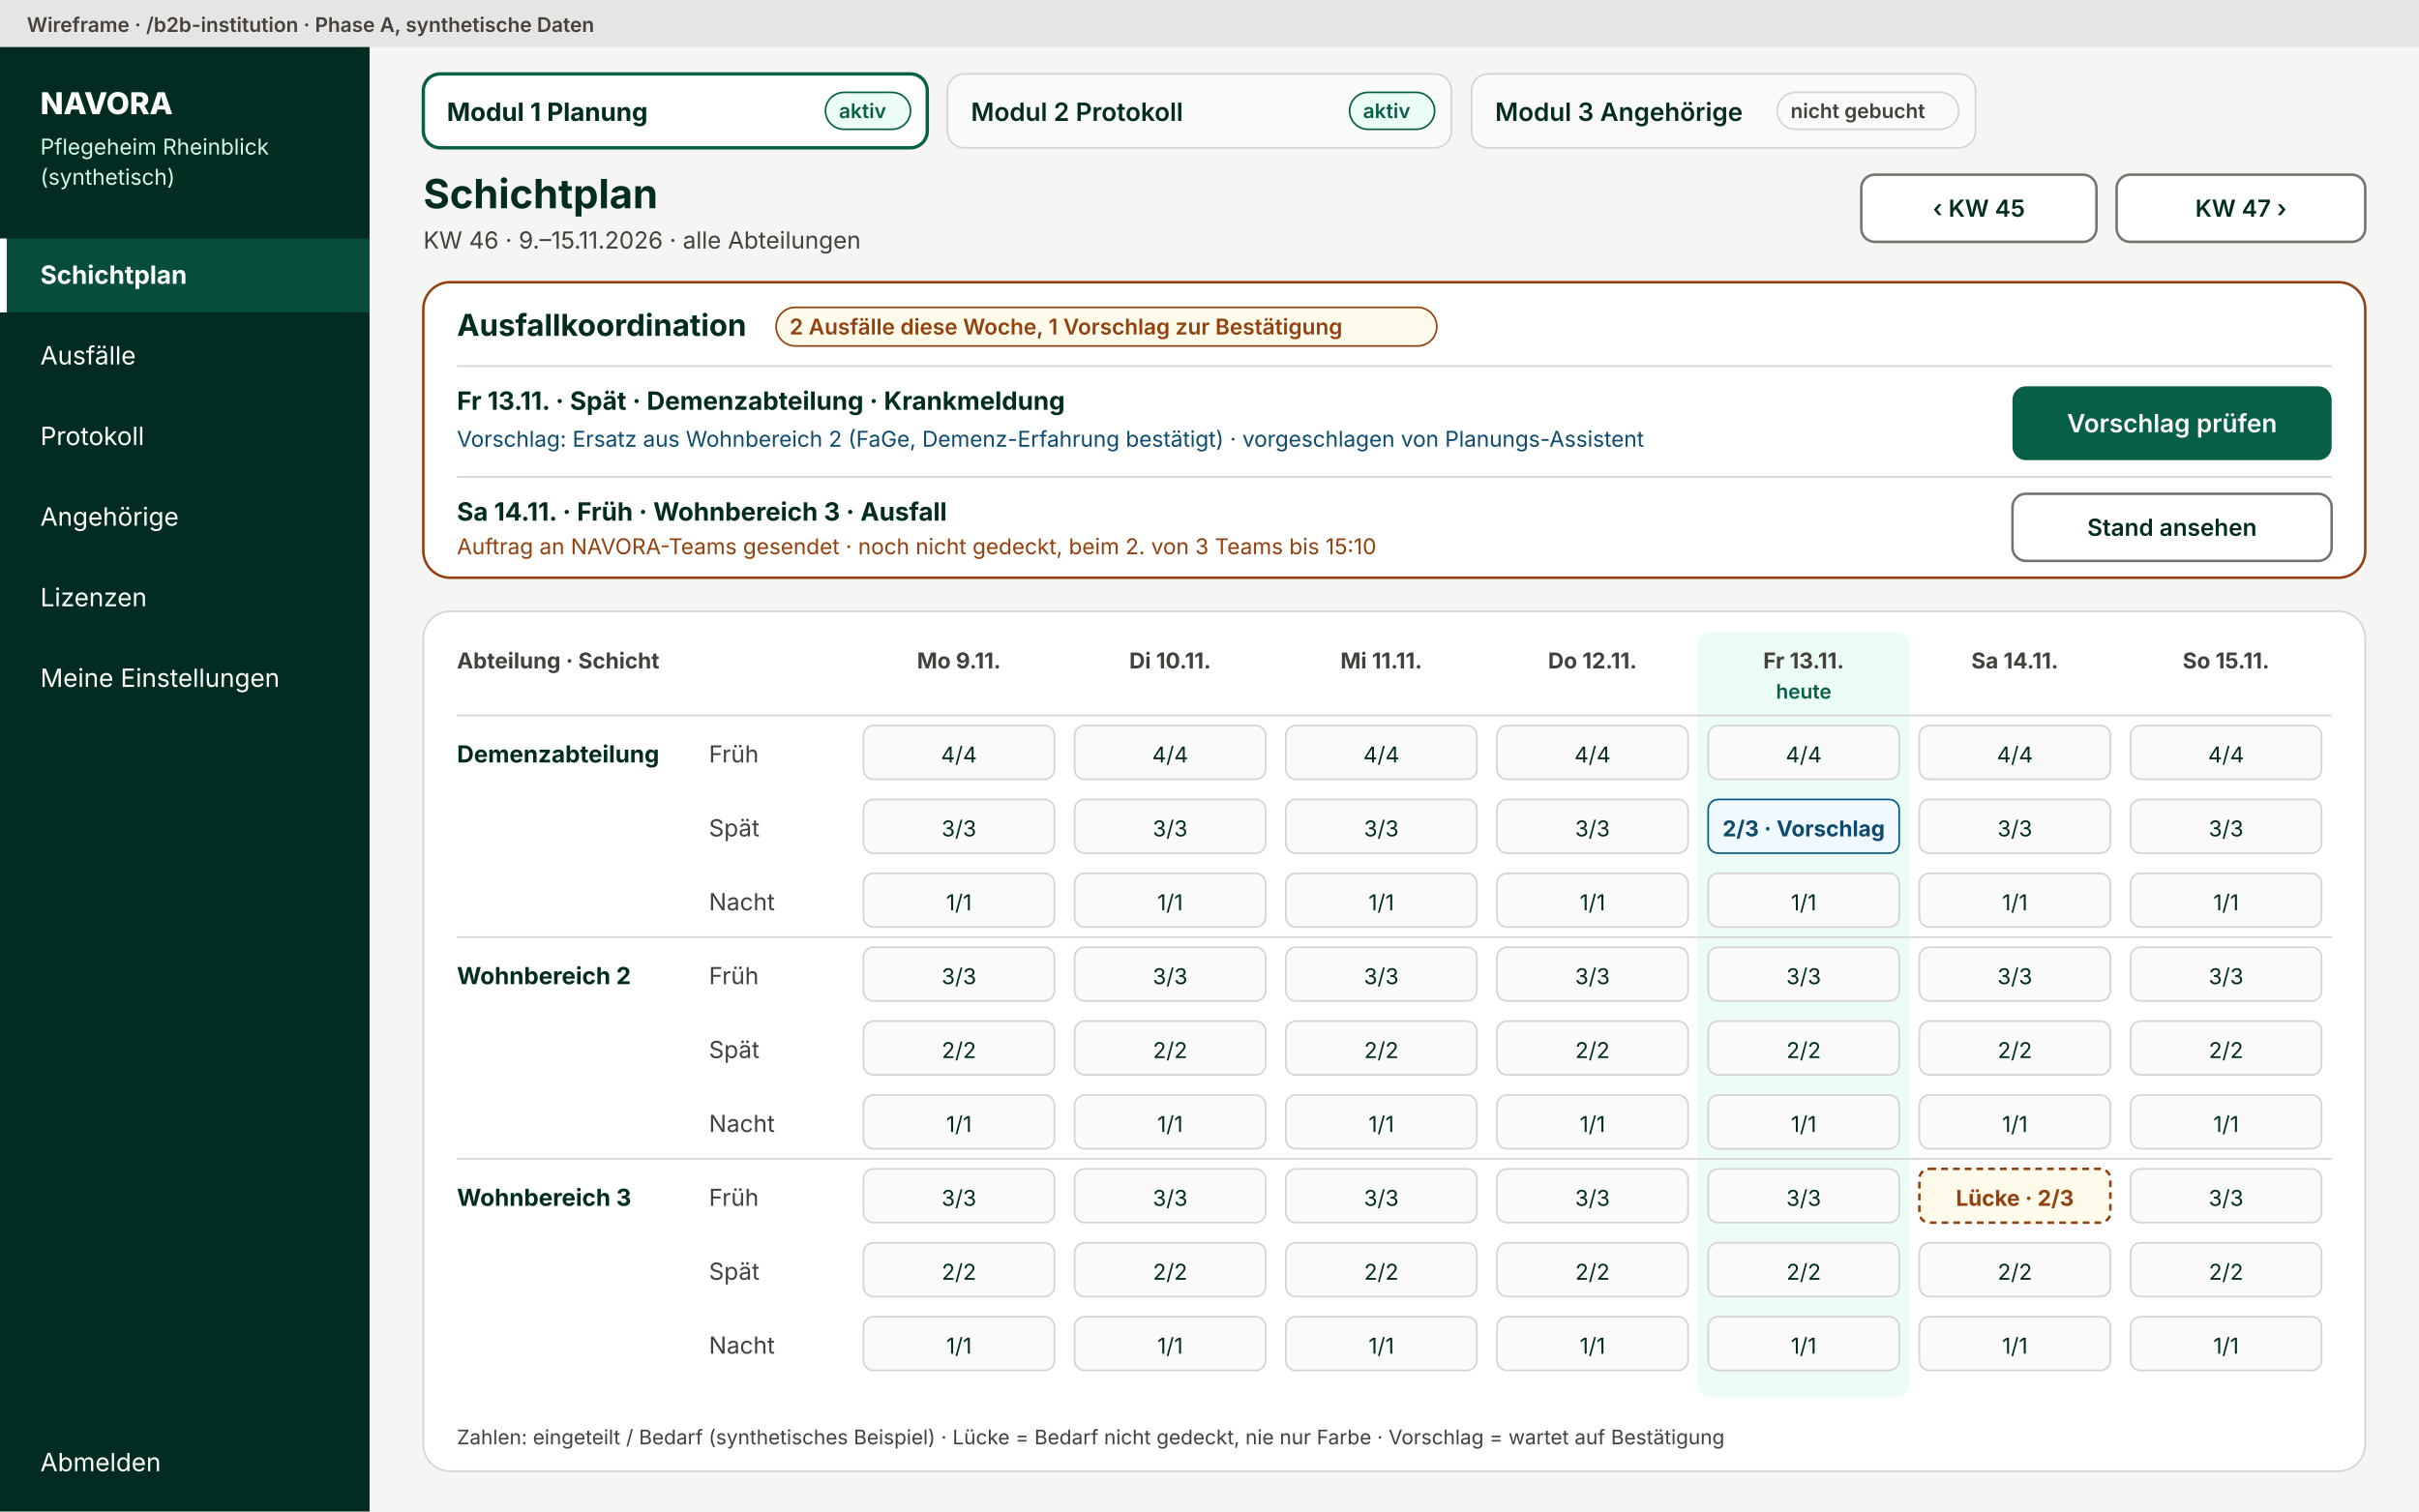
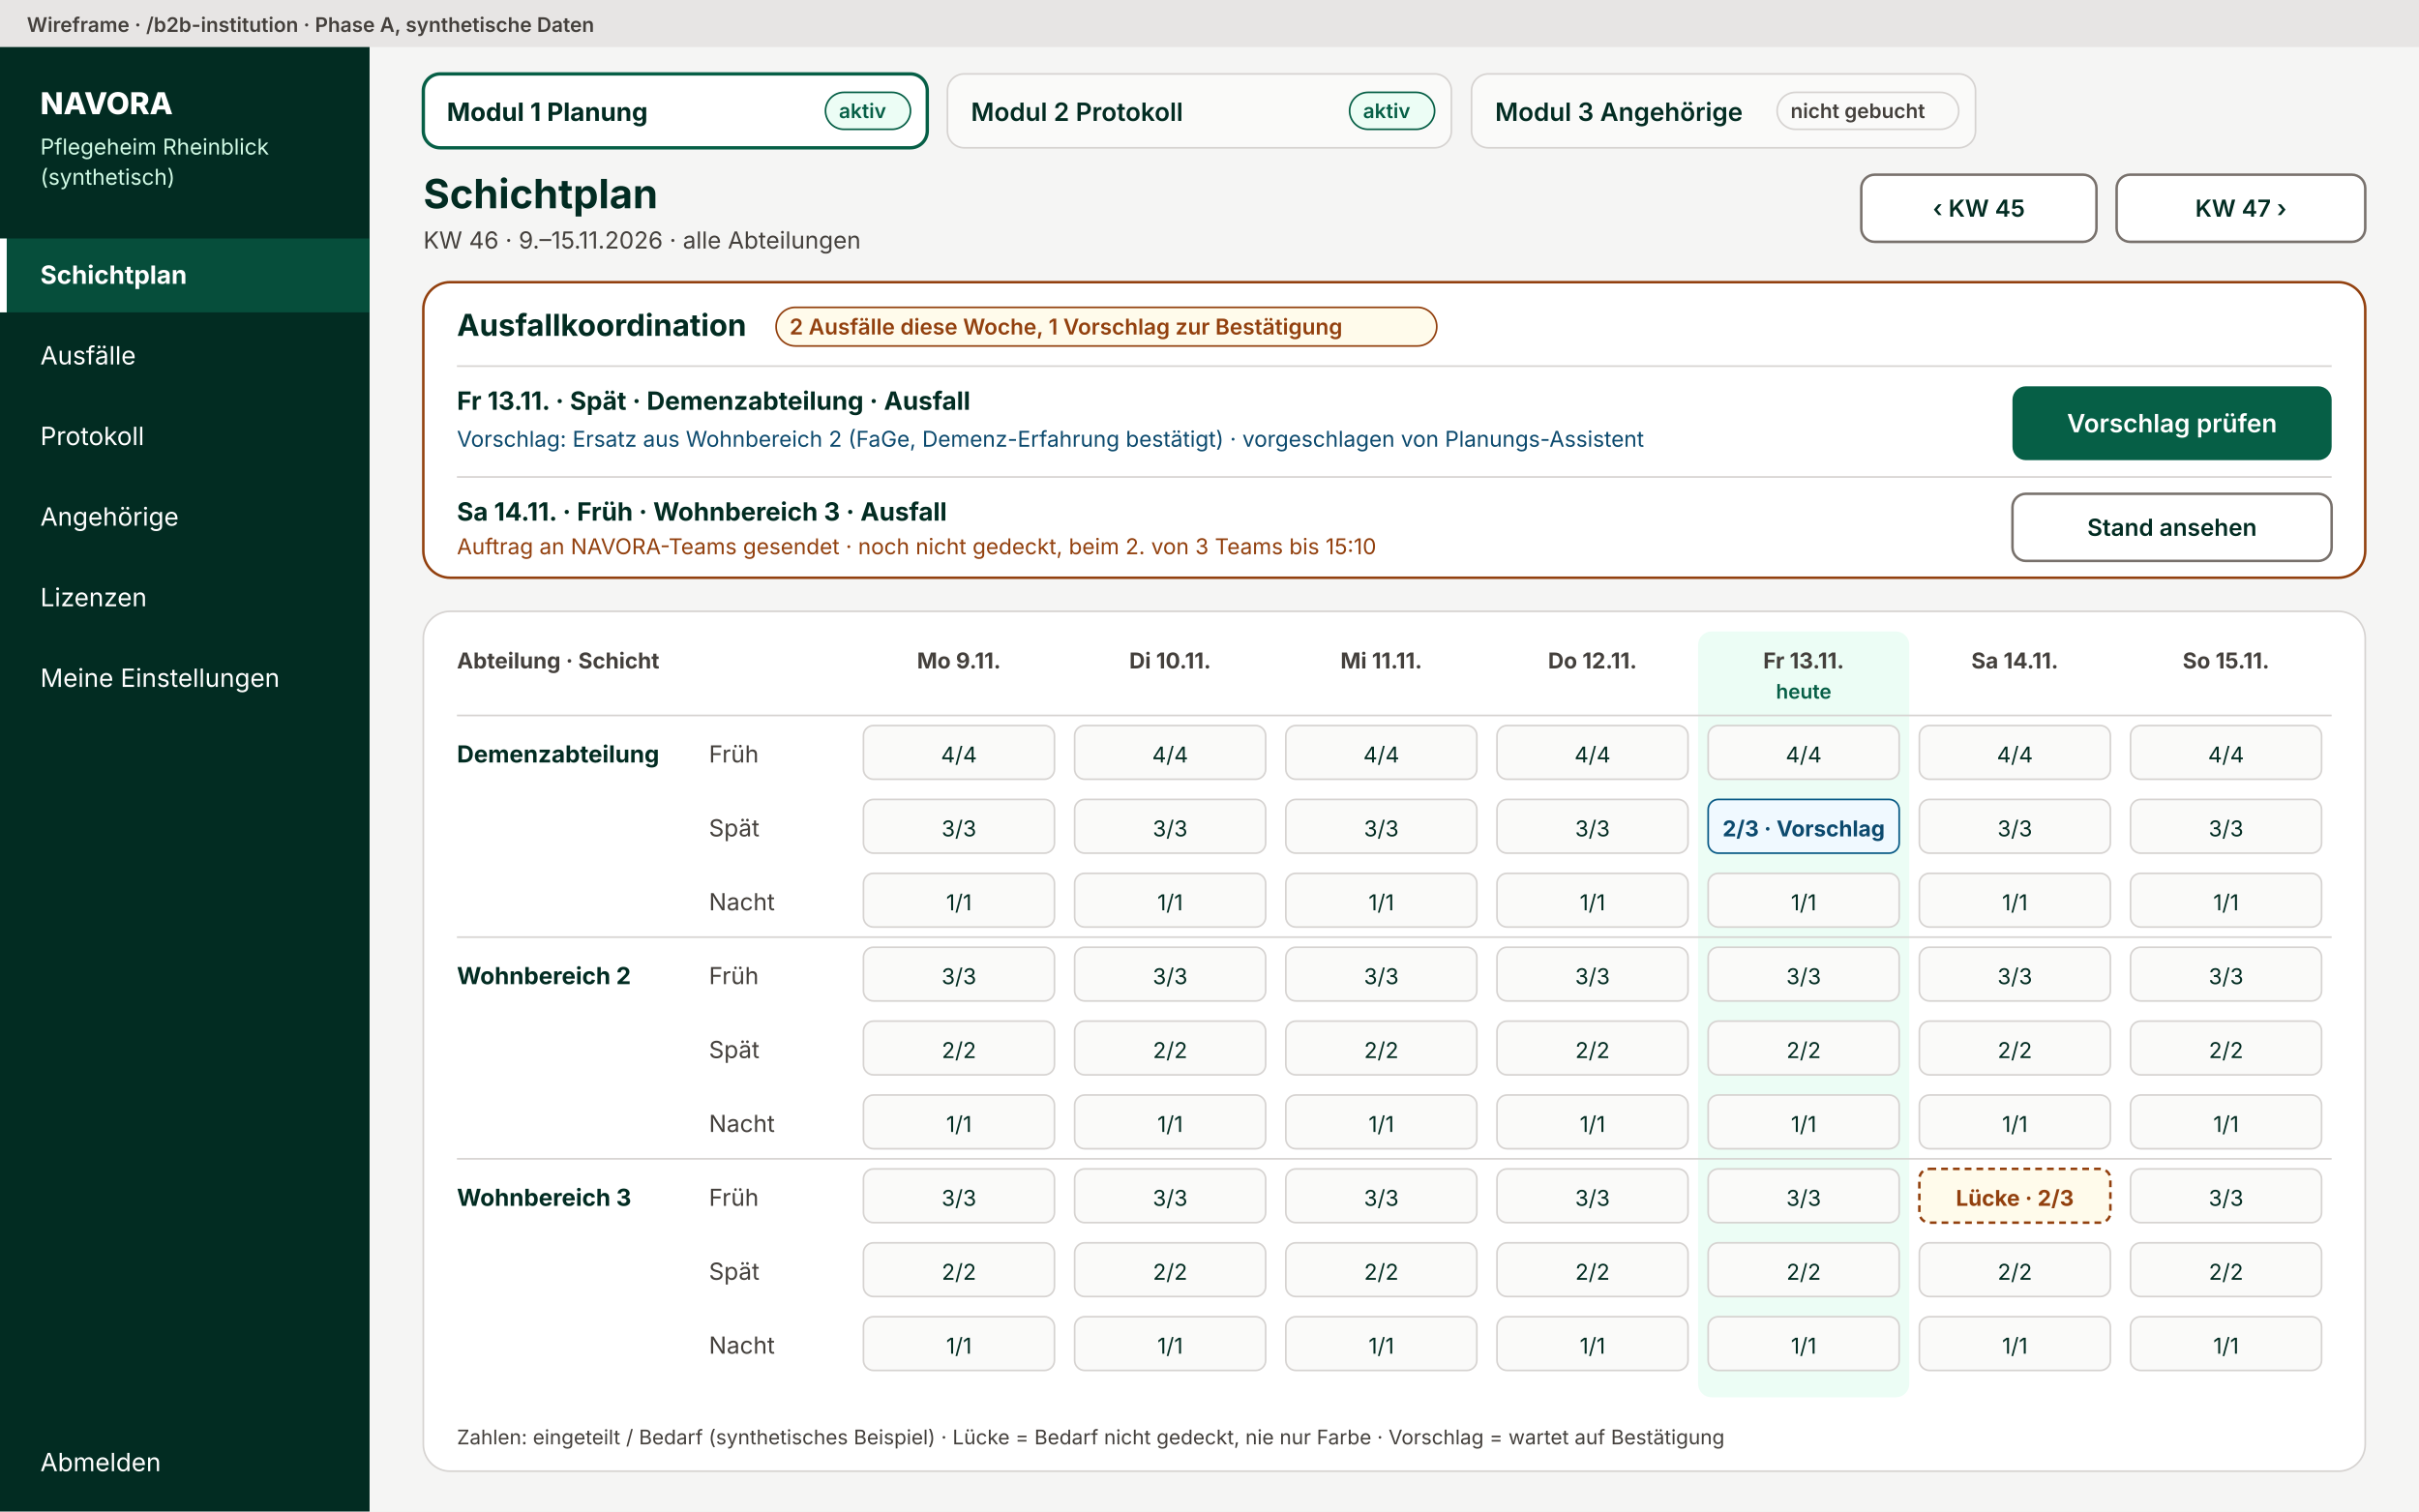
<svg xmlns="http://www.w3.org/2000/svg" width="1440" height="900" viewBox="0 0 1440 900" font-family="Inter, Arial, sans-serif" role="img" aria-label="Wireframe B2B-Heimsuite /b2b-institution">
  <rect x="0" y="0" width="1440" height="900" rx="0" fill="#f5f5f4" />
  <rect x="0" y="0" width="1440" height="28" rx="0" fill="#e7e5e4" />
  <text x="16" y="19" font-size="12" font-weight="600" fill="#44403c" text-anchor="start">Wireframe · /b2b-institution · Phase A, synthetische Daten</text>
  <rect x="0" y="28" width="220" height="872" rx="0" fill="#022c22" />
  <text x="24" y="68" font-size="18" font-weight="800" fill="#ffffff" text-anchor="start">NAVORA</text>
  <text x="24" y="92" font-size="13" font-weight="400" fill="#d1fae5" text-anchor="start">Pflegeheim Rheinblick</text>
  <text x="24" y="110" font-size="13" font-weight="400" fill="#d1fae5" text-anchor="start">(synthetisch)</text>
  <rect x="0" y="142" width="220" height="44" rx="0" fill="#064e3b" />
  <rect x="0" y="142" width="4" height="44" rx="0" fill="#ffffff" />
  <text x="24" y="169" font-size="15" font-weight="700" fill="#ffffff" text-anchor="start">Schichtplan</text>
  <text x="24" y="217" font-size="15" font-weight="400" fill="#ffffff" text-anchor="start">Ausfälle</text>
  <text x="24" y="265" font-size="15" font-weight="400" fill="#ffffff" text-anchor="start">Protokoll</text>
  <text x="24" y="313" font-size="15" font-weight="400" fill="#ffffff" text-anchor="start">Angehörige</text>
  <text x="24" y="361" font-size="15" font-weight="400" fill="#ffffff" text-anchor="start">Lizenzen</text>
  <text x="24" y="409" font-size="15" font-weight="400" fill="#ffffff" text-anchor="start">Meine Einstellungen</text>
  <text x="24" y="876" font-size="15" font-weight="400" fill="#ffffff" text-anchor="start">Abmelden</text>
  <rect x="252" y="44" width="300" height="44" rx="10" fill="#ffffff" stroke="#065f46" stroke-width="2" />
  <text x="266" y="72" font-size="15" font-weight="700" fill="#022c22" text-anchor="start">Modul 1 Planung</text>
  <rect x="491.402" y="55" width="50.598" height="22" rx="11.0" fill="#ecfdf5" stroke="#065f46" stroke-width="1" />
  <text x="499.402" y="70.32" font-size="12" font-weight="600" fill="#065f46" text-anchor="start">aktiv</text>
  <rect x="564" y="44" width="300" height="44" rx="10" fill="#fafaf9" stroke="#d6d3d1" stroke-width="1" />
  <text x="578" y="72" font-size="15" font-weight="600" fill="#022c22" text-anchor="start">Modul 2 Protokoll</text>
  <rect x="803.402" y="55" width="50.598" height="22" rx="11.0" fill="#ecfdf5" stroke="#065f46" stroke-width="1" />
  <text x="811.402" y="70.32" font-size="12" font-weight="600" fill="#065f46" text-anchor="start">aktiv</text>
  <rect x="876" y="44" width="300" height="44" rx="10" fill="#fafaf9" stroke="#d6d3d1" stroke-width="1" />
  <text x="890" y="72" font-size="15" font-weight="600" fill="#022c22" text-anchor="start">Modul 3 Angehörige</text>
  <rect x="1057.907" y="55" width="108.093" height="22" rx="11.0" fill="#fafaf9" stroke="#d6d3d1" stroke-width="1" />
  <text x="1065.907" y="70.32" font-size="12" font-weight="600" fill="#44403c" text-anchor="start">nicht gebucht</text>
  <text x="252" y="124" font-size="24" font-weight="700" fill="#022c22" text-anchor="start">Schichtplan</text>
  <text x="252" y="148" font-size="14" font-weight="400" fill="#44403c" text-anchor="start">KW 46 · 9.–15.11.2026 · alle Abteilungen</text>
  <rect x="1108" y="104" width="140" height="40" rx="8" fill="#ffffff" stroke="#78716c" stroke-width="1.5" />
  <text x="1178.0" y="129.04" font-size="14" font-weight="600" fill="#022c22" text-anchor="middle">‹ KW 45</text>
  <rect x="1260" y="104" width="148" height="40" rx="8" fill="#ffffff" stroke="#78716c" stroke-width="1.5" />
  <text x="1334.0" y="129.04" font-size="14" font-weight="600" fill="#022c22" text-anchor="middle">KW 47 ›</text>
  <rect x="252" y="168" width="1156" height="176" rx="16" fill="#ffffff" stroke="#92400e" stroke-width="1.5" />
  <text x="272" y="200" font-size="18" font-weight="700" fill="#022c22" text-anchor="start">Ausfallkoordination</text>
  <rect x="462" y="183" width="393.296" height="23" rx="11.5" fill="#fffbeb" stroke="#92400e" stroke-width="1" />
  <text x="470" y="199.18" font-size="13" font-weight="600" fill="#92400e" text-anchor="start">2 Ausfälle diese Woche, 1 Vorschlag zur Bestätigung</text>
  <line x1="272" y1="218" x2="1388" y2="218" stroke="#d6d3d1" stroke-width="1" />
-   <text x="272" y="244" font-size="15" font-weight="700" fill="#022c22" text-anchor="start">Fr 13.11. · Spät · Demenzabteilung · Krankmeldung</text>
+   <text x="272" y="244" font-size="15" font-weight="700" fill="#022c22" text-anchor="start">Fr 13.11. · Spät · Demenzabteilung · Ausfall</text>
  <text x="272" y="266" font-size="13" font-weight="400" fill="#0c4a6e" text-anchor="start">Vorschlag: Ersatz aus Wohnbereich 2 (FaGe, Demenz-Erfahrung bestätigt) · vorgeschlagen von Planungs-Assistent</text>
  <rect x="1198" y="230" width="190" height="44" rx="8" fill="#065f46" />
  <text x="1293.0" y="257.4" font-size="15" font-weight="600" fill="#ffffff" text-anchor="middle">Vorschlag prüfen</text>
  <line x1="272" y1="284" x2="1388" y2="284" stroke="#d6d3d1" stroke-width="1" />
  <text x="272" y="310" font-size="15" font-weight="700" fill="#022c22" text-anchor="start">Sa 14.11. · Früh · Wohnbereich 3 · Ausfall</text>
  <text x="272" y="330" font-size="13" font-weight="400" fill="#92400e" text-anchor="start">Auftrag an NAVORA-Teams gesendet · noch nicht gedeckt, beim 2. von 3 Teams bis 15:10</text>
  <rect x="1198" y="294" width="190" height="40" rx="8" fill="#ffffff" stroke="#78716c" stroke-width="1.5" />
  <text x="1293.0" y="319.04" font-size="14" font-weight="600" fill="#022c22" text-anchor="middle">Stand ansehen</text>
  <rect x="252" y="364" width="1156" height="512" rx="16" fill="#ffffff" stroke="#d6d3d1" stroke-width="1" />
  <text x="272" y="398" font-size="13" font-weight="700" fill="#44403c" text-anchor="start">Abteilung · Schicht</text>
  <text x="570.857" y="398" font-size="13" font-weight="700" fill="#44403c" text-anchor="middle">Mo 9.11.</text>
  <text x="696.571" y="398" font-size="13" font-weight="700" fill="#44403c" text-anchor="middle">Di 10.11.</text>
  <text x="822.286" y="398" font-size="13" font-weight="700" fill="#44403c" text-anchor="middle">Mi 11.11.</text>
  <text x="948.0" y="398" font-size="13" font-weight="700" fill="#44403c" text-anchor="middle">Do 12.11.</text>
  <rect x="1010.857" y="376" width="125.714" height="456" rx="8" fill="#ecfdf5" />
  <text x="1073.714" y="416" font-size="12" font-weight="600" fill="#065f46" text-anchor="middle">heute</text>
  <text x="1073.714" y="398" font-size="13" font-weight="700" fill="#44403c" text-anchor="middle">Fr 13.11.</text>
  <text x="1199.429" y="398" font-size="13" font-weight="700" fill="#44403c" text-anchor="middle">Sa 14.11.</text>
  <text x="1325.143" y="398" font-size="13" font-weight="700" fill="#44403c" text-anchor="middle">So 15.11.</text>
  <line x1="272" y1="426" x2="1388" y2="426" stroke="#d6d3d1" stroke-width="1" />
  <text x="272" y="454" font-size="14" font-weight="700" fill="#022c22" text-anchor="start">Demenzabteilung</text>
  <text x="422" y="454" font-size="14" font-weight="400" fill="#44403c" text-anchor="start">Früh</text>
  <rect x="514.0" y="432" width="113.714" height="32" rx="6" fill="#fafaf9" stroke="#d6d3d1" stroke-width="1" />
  <text x="570.857" y="454" font-size="13" font-weight="400" fill="#022c22" text-anchor="middle">4/4</text>
  <rect x="639.714" y="432" width="113.714" height="32" rx="6" fill="#fafaf9" stroke="#d6d3d1" stroke-width="1" />
  <text x="696.571" y="454" font-size="13" font-weight="400" fill="#022c22" text-anchor="middle">4/4</text>
  <rect x="765.429" y="432" width="113.714" height="32" rx="6" fill="#fafaf9" stroke="#d6d3d1" stroke-width="1" />
  <text x="822.286" y="454" font-size="13" font-weight="400" fill="#022c22" text-anchor="middle">4/4</text>
  <rect x="891.143" y="432" width="113.714" height="32" rx="6" fill="#fafaf9" stroke="#d6d3d1" stroke-width="1" />
  <text x="948.0" y="454" font-size="13" font-weight="400" fill="#022c22" text-anchor="middle">4/4</text>
  <rect x="1016.857" y="432" width="113.714" height="32" rx="6" fill="#fafaf9" stroke="#d6d3d1" stroke-width="1" />
  <text x="1073.714" y="454" font-size="13" font-weight="400" fill="#022c22" text-anchor="middle">4/4</text>
  <rect x="1142.571" y="432" width="113.714" height="32" rx="6" fill="#fafaf9" stroke="#d6d3d1" stroke-width="1" />
  <text x="1199.429" y="454" font-size="13" font-weight="400" fill="#022c22" text-anchor="middle">4/4</text>
  <rect x="1268.286" y="432" width="113.714" height="32" rx="6" fill="#fafaf9" stroke="#d6d3d1" stroke-width="1" />
  <text x="1325.143" y="454" font-size="13" font-weight="400" fill="#022c22" text-anchor="middle">4/4</text>
  <text x="422" y="498" font-size="14" font-weight="400" fill="#44403c" text-anchor="start">Spät</text>
  <rect x="514.0" y="476" width="113.714" height="32" rx="6" fill="#fafaf9" stroke="#d6d3d1" stroke-width="1" />
  <text x="570.857" y="498" font-size="13" font-weight="400" fill="#022c22" text-anchor="middle">3/3</text>
  <rect x="639.714" y="476" width="113.714" height="32" rx="6" fill="#fafaf9" stroke="#d6d3d1" stroke-width="1" />
  <text x="696.571" y="498" font-size="13" font-weight="400" fill="#022c22" text-anchor="middle">3/3</text>
  <rect x="765.429" y="476" width="113.714" height="32" rx="6" fill="#fafaf9" stroke="#d6d3d1" stroke-width="1" />
  <text x="822.286" y="498" font-size="13" font-weight="400" fill="#022c22" text-anchor="middle">3/3</text>
  <rect x="891.143" y="476" width="113.714" height="32" rx="6" fill="#fafaf9" stroke="#d6d3d1" stroke-width="1" />
  <text x="948.0" y="498" font-size="13" font-weight="400" fill="#022c22" text-anchor="middle">3/3</text>
  <rect x="1016.857" y="476" width="113.714" height="32" rx="6" fill="#f0f9ff" stroke="#075985" stroke-width="1" />
  <text x="1073.714" y="498" font-size="13" font-weight="700" fill="#0c4a6e" text-anchor="middle">2/3 · Vorschlag</text>
  <rect x="1142.571" y="476" width="113.714" height="32" rx="6" fill="#fafaf9" stroke="#d6d3d1" stroke-width="1" />
  <text x="1199.429" y="498" font-size="13" font-weight="400" fill="#022c22" text-anchor="middle">3/3</text>
  <rect x="1268.286" y="476" width="113.714" height="32" rx="6" fill="#fafaf9" stroke="#d6d3d1" stroke-width="1" />
  <text x="1325.143" y="498" font-size="13" font-weight="400" fill="#022c22" text-anchor="middle">3/3</text>
  <text x="422" y="542" font-size="14" font-weight="400" fill="#44403c" text-anchor="start">Nacht</text>
  <rect x="514.0" y="520" width="113.714" height="32" rx="6" fill="#fafaf9" stroke="#d6d3d1" stroke-width="1" />
  <text x="570.857" y="542" font-size="13" font-weight="400" fill="#022c22" text-anchor="middle">1/1</text>
  <rect x="639.714" y="520" width="113.714" height="32" rx="6" fill="#fafaf9" stroke="#d6d3d1" stroke-width="1" />
  <text x="696.571" y="542" font-size="13" font-weight="400" fill="#022c22" text-anchor="middle">1/1</text>
  <rect x="765.429" y="520" width="113.714" height="32" rx="6" fill="#fafaf9" stroke="#d6d3d1" stroke-width="1" />
  <text x="822.286" y="542" font-size="13" font-weight="400" fill="#022c22" text-anchor="middle">1/1</text>
  <rect x="891.143" y="520" width="113.714" height="32" rx="6" fill="#fafaf9" stroke="#d6d3d1" stroke-width="1" />
  <text x="948.0" y="542" font-size="13" font-weight="400" fill="#022c22" text-anchor="middle">1/1</text>
  <rect x="1016.857" y="520" width="113.714" height="32" rx="6" fill="#fafaf9" stroke="#d6d3d1" stroke-width="1" />
  <text x="1073.714" y="542" font-size="13" font-weight="400" fill="#022c22" text-anchor="middle">1/1</text>
  <rect x="1142.571" y="520" width="113.714" height="32" rx="6" fill="#fafaf9" stroke="#d6d3d1" stroke-width="1" />
  <text x="1199.429" y="542" font-size="13" font-weight="400" fill="#022c22" text-anchor="middle">1/1</text>
  <rect x="1268.286" y="520" width="113.714" height="32" rx="6" fill="#fafaf9" stroke="#d6d3d1" stroke-width="1" />
  <text x="1325.143" y="542" font-size="13" font-weight="400" fill="#022c22" text-anchor="middle">1/1</text>
  <line x1="272" y1="558" x2="1388" y2="558" stroke="#d6d3d1" stroke-width="1" />
  <text x="272" y="586" font-size="14" font-weight="700" fill="#022c22" text-anchor="start">Wohnbereich 2</text>
  <text x="422" y="586" font-size="14" font-weight="400" fill="#44403c" text-anchor="start">Früh</text>
  <rect x="514.0" y="564" width="113.714" height="32" rx="6" fill="#fafaf9" stroke="#d6d3d1" stroke-width="1" />
  <text x="570.857" y="586" font-size="13" font-weight="400" fill="#022c22" text-anchor="middle">3/3</text>
  <rect x="639.714" y="564" width="113.714" height="32" rx="6" fill="#fafaf9" stroke="#d6d3d1" stroke-width="1" />
  <text x="696.571" y="586" font-size="13" font-weight="400" fill="#022c22" text-anchor="middle">3/3</text>
  <rect x="765.429" y="564" width="113.714" height="32" rx="6" fill="#fafaf9" stroke="#d6d3d1" stroke-width="1" />
  <text x="822.286" y="586" font-size="13" font-weight="400" fill="#022c22" text-anchor="middle">3/3</text>
  <rect x="891.143" y="564" width="113.714" height="32" rx="6" fill="#fafaf9" stroke="#d6d3d1" stroke-width="1" />
  <text x="948.0" y="586" font-size="13" font-weight="400" fill="#022c22" text-anchor="middle">3/3</text>
  <rect x="1016.857" y="564" width="113.714" height="32" rx="6" fill="#fafaf9" stroke="#d6d3d1" stroke-width="1" />
  <text x="1073.714" y="586" font-size="13" font-weight="400" fill="#022c22" text-anchor="middle">3/3</text>
  <rect x="1142.571" y="564" width="113.714" height="32" rx="6" fill="#fafaf9" stroke="#d6d3d1" stroke-width="1" />
  <text x="1199.429" y="586" font-size="13" font-weight="400" fill="#022c22" text-anchor="middle">3/3</text>
  <rect x="1268.286" y="564" width="113.714" height="32" rx="6" fill="#fafaf9" stroke="#d6d3d1" stroke-width="1" />
  <text x="1325.143" y="586" font-size="13" font-weight="400" fill="#022c22" text-anchor="middle">3/3</text>
  <text x="422" y="630" font-size="14" font-weight="400" fill="#44403c" text-anchor="start">Spät</text>
  <rect x="514.0" y="608" width="113.714" height="32" rx="6" fill="#fafaf9" stroke="#d6d3d1" stroke-width="1" />
  <text x="570.857" y="630" font-size="13" font-weight="400" fill="#022c22" text-anchor="middle">2/2</text>
  <rect x="639.714" y="608" width="113.714" height="32" rx="6" fill="#fafaf9" stroke="#d6d3d1" stroke-width="1" />
  <text x="696.571" y="630" font-size="13" font-weight="400" fill="#022c22" text-anchor="middle">2/2</text>
  <rect x="765.429" y="608" width="113.714" height="32" rx="6" fill="#fafaf9" stroke="#d6d3d1" stroke-width="1" />
  <text x="822.286" y="630" font-size="13" font-weight="400" fill="#022c22" text-anchor="middle">2/2</text>
  <rect x="891.143" y="608" width="113.714" height="32" rx="6" fill="#fafaf9" stroke="#d6d3d1" stroke-width="1" />
  <text x="948.0" y="630" font-size="13" font-weight="400" fill="#022c22" text-anchor="middle">2/2</text>
  <rect x="1016.857" y="608" width="113.714" height="32" rx="6" fill="#fafaf9" stroke="#d6d3d1" stroke-width="1" />
  <text x="1073.714" y="630" font-size="13" font-weight="400" fill="#022c22" text-anchor="middle">2/2</text>
  <rect x="1142.571" y="608" width="113.714" height="32" rx="6" fill="#fafaf9" stroke="#d6d3d1" stroke-width="1" />
  <text x="1199.429" y="630" font-size="13" font-weight="400" fill="#022c22" text-anchor="middle">2/2</text>
  <rect x="1268.286" y="608" width="113.714" height="32" rx="6" fill="#fafaf9" stroke="#d6d3d1" stroke-width="1" />
  <text x="1325.143" y="630" font-size="13" font-weight="400" fill="#022c22" text-anchor="middle">2/2</text>
  <text x="422" y="674" font-size="14" font-weight="400" fill="#44403c" text-anchor="start">Nacht</text>
  <rect x="514.0" y="652" width="113.714" height="32" rx="6" fill="#fafaf9" stroke="#d6d3d1" stroke-width="1" />
  <text x="570.857" y="674" font-size="13" font-weight="400" fill="#022c22" text-anchor="middle">1/1</text>
  <rect x="639.714" y="652" width="113.714" height="32" rx="6" fill="#fafaf9" stroke="#d6d3d1" stroke-width="1" />
  <text x="696.571" y="674" font-size="13" font-weight="400" fill="#022c22" text-anchor="middle">1/1</text>
  <rect x="765.429" y="652" width="113.714" height="32" rx="6" fill="#fafaf9" stroke="#d6d3d1" stroke-width="1" />
  <text x="822.286" y="674" font-size="13" font-weight="400" fill="#022c22" text-anchor="middle">1/1</text>
  <rect x="891.143" y="652" width="113.714" height="32" rx="6" fill="#fafaf9" stroke="#d6d3d1" stroke-width="1" />
  <text x="948.0" y="674" font-size="13" font-weight="400" fill="#022c22" text-anchor="middle">1/1</text>
  <rect x="1016.857" y="652" width="113.714" height="32" rx="6" fill="#fafaf9" stroke="#d6d3d1" stroke-width="1" />
  <text x="1073.714" y="674" font-size="13" font-weight="400" fill="#022c22" text-anchor="middle">1/1</text>
  <rect x="1142.571" y="652" width="113.714" height="32" rx="6" fill="#fafaf9" stroke="#d6d3d1" stroke-width="1" />
  <text x="1199.429" y="674" font-size="13" font-weight="400" fill="#022c22" text-anchor="middle">1/1</text>
  <rect x="1268.286" y="652" width="113.714" height="32" rx="6" fill="#fafaf9" stroke="#d6d3d1" stroke-width="1" />
  <text x="1325.143" y="674" font-size="13" font-weight="400" fill="#022c22" text-anchor="middle">1/1</text>
  <line x1="272" y1="690" x2="1388" y2="690" stroke="#d6d3d1" stroke-width="1" />
  <text x="272" y="718" font-size="14" font-weight="700" fill="#022c22" text-anchor="start">Wohnbereich 3</text>
  <text x="422" y="718" font-size="14" font-weight="400" fill="#44403c" text-anchor="start">Früh</text>
  <rect x="514.0" y="696" width="113.714" height="32" rx="6" fill="#fafaf9" stroke="#d6d3d1" stroke-width="1" />
  <text x="570.857" y="718" font-size="13" font-weight="400" fill="#022c22" text-anchor="middle">3/3</text>
  <rect x="639.714" y="696" width="113.714" height="32" rx="6" fill="#fafaf9" stroke="#d6d3d1" stroke-width="1" />
  <text x="696.571" y="718" font-size="13" font-weight="400" fill="#022c22" text-anchor="middle">3/3</text>
  <rect x="765.429" y="696" width="113.714" height="32" rx="6" fill="#fafaf9" stroke="#d6d3d1" stroke-width="1" />
  <text x="822.286" y="718" font-size="13" font-weight="400" fill="#022c22" text-anchor="middle">3/3</text>
  <rect x="891.143" y="696" width="113.714" height="32" rx="6" fill="#fafaf9" stroke="#d6d3d1" stroke-width="1" />
  <text x="948.0" y="718" font-size="13" font-weight="400" fill="#022c22" text-anchor="middle">3/3</text>
  <rect x="1016.857" y="696" width="113.714" height="32" rx="6" fill="#fafaf9" stroke="#d6d3d1" stroke-width="1" />
  <text x="1073.714" y="718" font-size="13" font-weight="400" fill="#022c22" text-anchor="middle">3/3</text>
  <rect x="1142.571" y="696" width="113.714" height="32" rx="6" fill="#fffbeb" stroke="#92400e" stroke-width="1.5" stroke-dasharray="4 3" />
  <text x="1199.429" y="718" font-size="13" font-weight="700" fill="#92400e" text-anchor="middle">Lücke · 2/3</text>
  <rect x="1268.286" y="696" width="113.714" height="32" rx="6" fill="#fafaf9" stroke="#d6d3d1" stroke-width="1" />
  <text x="1325.143" y="718" font-size="13" font-weight="400" fill="#022c22" text-anchor="middle">3/3</text>
  <text x="422" y="762" font-size="14" font-weight="400" fill="#44403c" text-anchor="start">Spät</text>
  <rect x="514.0" y="740" width="113.714" height="32" rx="6" fill="#fafaf9" stroke="#d6d3d1" stroke-width="1" />
  <text x="570.857" y="762" font-size="13" font-weight="400" fill="#022c22" text-anchor="middle">2/2</text>
  <rect x="639.714" y="740" width="113.714" height="32" rx="6" fill="#fafaf9" stroke="#d6d3d1" stroke-width="1" />
  <text x="696.571" y="762" font-size="13" font-weight="400" fill="#022c22" text-anchor="middle">2/2</text>
  <rect x="765.429" y="740" width="113.714" height="32" rx="6" fill="#fafaf9" stroke="#d6d3d1" stroke-width="1" />
  <text x="822.286" y="762" font-size="13" font-weight="400" fill="#022c22" text-anchor="middle">2/2</text>
  <rect x="891.143" y="740" width="113.714" height="32" rx="6" fill="#fafaf9" stroke="#d6d3d1" stroke-width="1" />
  <text x="948.0" y="762" font-size="13" font-weight="400" fill="#022c22" text-anchor="middle">2/2</text>
  <rect x="1016.857" y="740" width="113.714" height="32" rx="6" fill="#fafaf9" stroke="#d6d3d1" stroke-width="1" />
  <text x="1073.714" y="762" font-size="13" font-weight="400" fill="#022c22" text-anchor="middle">2/2</text>
  <rect x="1142.571" y="740" width="113.714" height="32" rx="6" fill="#fafaf9" stroke="#d6d3d1" stroke-width="1" />
  <text x="1199.429" y="762" font-size="13" font-weight="400" fill="#022c22" text-anchor="middle">2/2</text>
  <rect x="1268.286" y="740" width="113.714" height="32" rx="6" fill="#fafaf9" stroke="#d6d3d1" stroke-width="1" />
  <text x="1325.143" y="762" font-size="13" font-weight="400" fill="#022c22" text-anchor="middle">2/2</text>
  <text x="422" y="806" font-size="14" font-weight="400" fill="#44403c" text-anchor="start">Nacht</text>
  <rect x="514.0" y="784" width="113.714" height="32" rx="6" fill="#fafaf9" stroke="#d6d3d1" stroke-width="1" />
  <text x="570.857" y="806" font-size="13" font-weight="400" fill="#022c22" text-anchor="middle">1/1</text>
  <rect x="639.714" y="784" width="113.714" height="32" rx="6" fill="#fafaf9" stroke="#d6d3d1" stroke-width="1" />
  <text x="696.571" y="806" font-size="13" font-weight="400" fill="#022c22" text-anchor="middle">1/1</text>
  <rect x="765.429" y="784" width="113.714" height="32" rx="6" fill="#fafaf9" stroke="#d6d3d1" stroke-width="1" />
  <text x="822.286" y="806" font-size="13" font-weight="400" fill="#022c22" text-anchor="middle">1/1</text>
  <rect x="891.143" y="784" width="113.714" height="32" rx="6" fill="#fafaf9" stroke="#d6d3d1" stroke-width="1" />
  <text x="948.0" y="806" font-size="13" font-weight="400" fill="#022c22" text-anchor="middle">1/1</text>
  <rect x="1016.857" y="784" width="113.714" height="32" rx="6" fill="#fafaf9" stroke="#d6d3d1" stroke-width="1" />
  <text x="1073.714" y="806" font-size="13" font-weight="400" fill="#022c22" text-anchor="middle">1/1</text>
  <rect x="1142.571" y="784" width="113.714" height="32" rx="6" fill="#fafaf9" stroke="#d6d3d1" stroke-width="1" />
  <text x="1199.429" y="806" font-size="13" font-weight="400" fill="#022c22" text-anchor="middle">1/1</text>
  <rect x="1268.286" y="784" width="113.714" height="32" rx="6" fill="#fafaf9" stroke="#d6d3d1" stroke-width="1" />
  <text x="1325.143" y="806" font-size="13" font-weight="400" fill="#022c22" text-anchor="middle">1/1</text>
  <text x="272" y="860" font-size="12" font-weight="400" fill="#44403c" text-anchor="start">Zahlen: eingeteilt / Bedarf (synthetisches Beispiel) · Lücke = Bedarf nicht gedeckt, nie nur Farbe · Vorschlag = wartet auf Bestätigung</text>
</svg>
